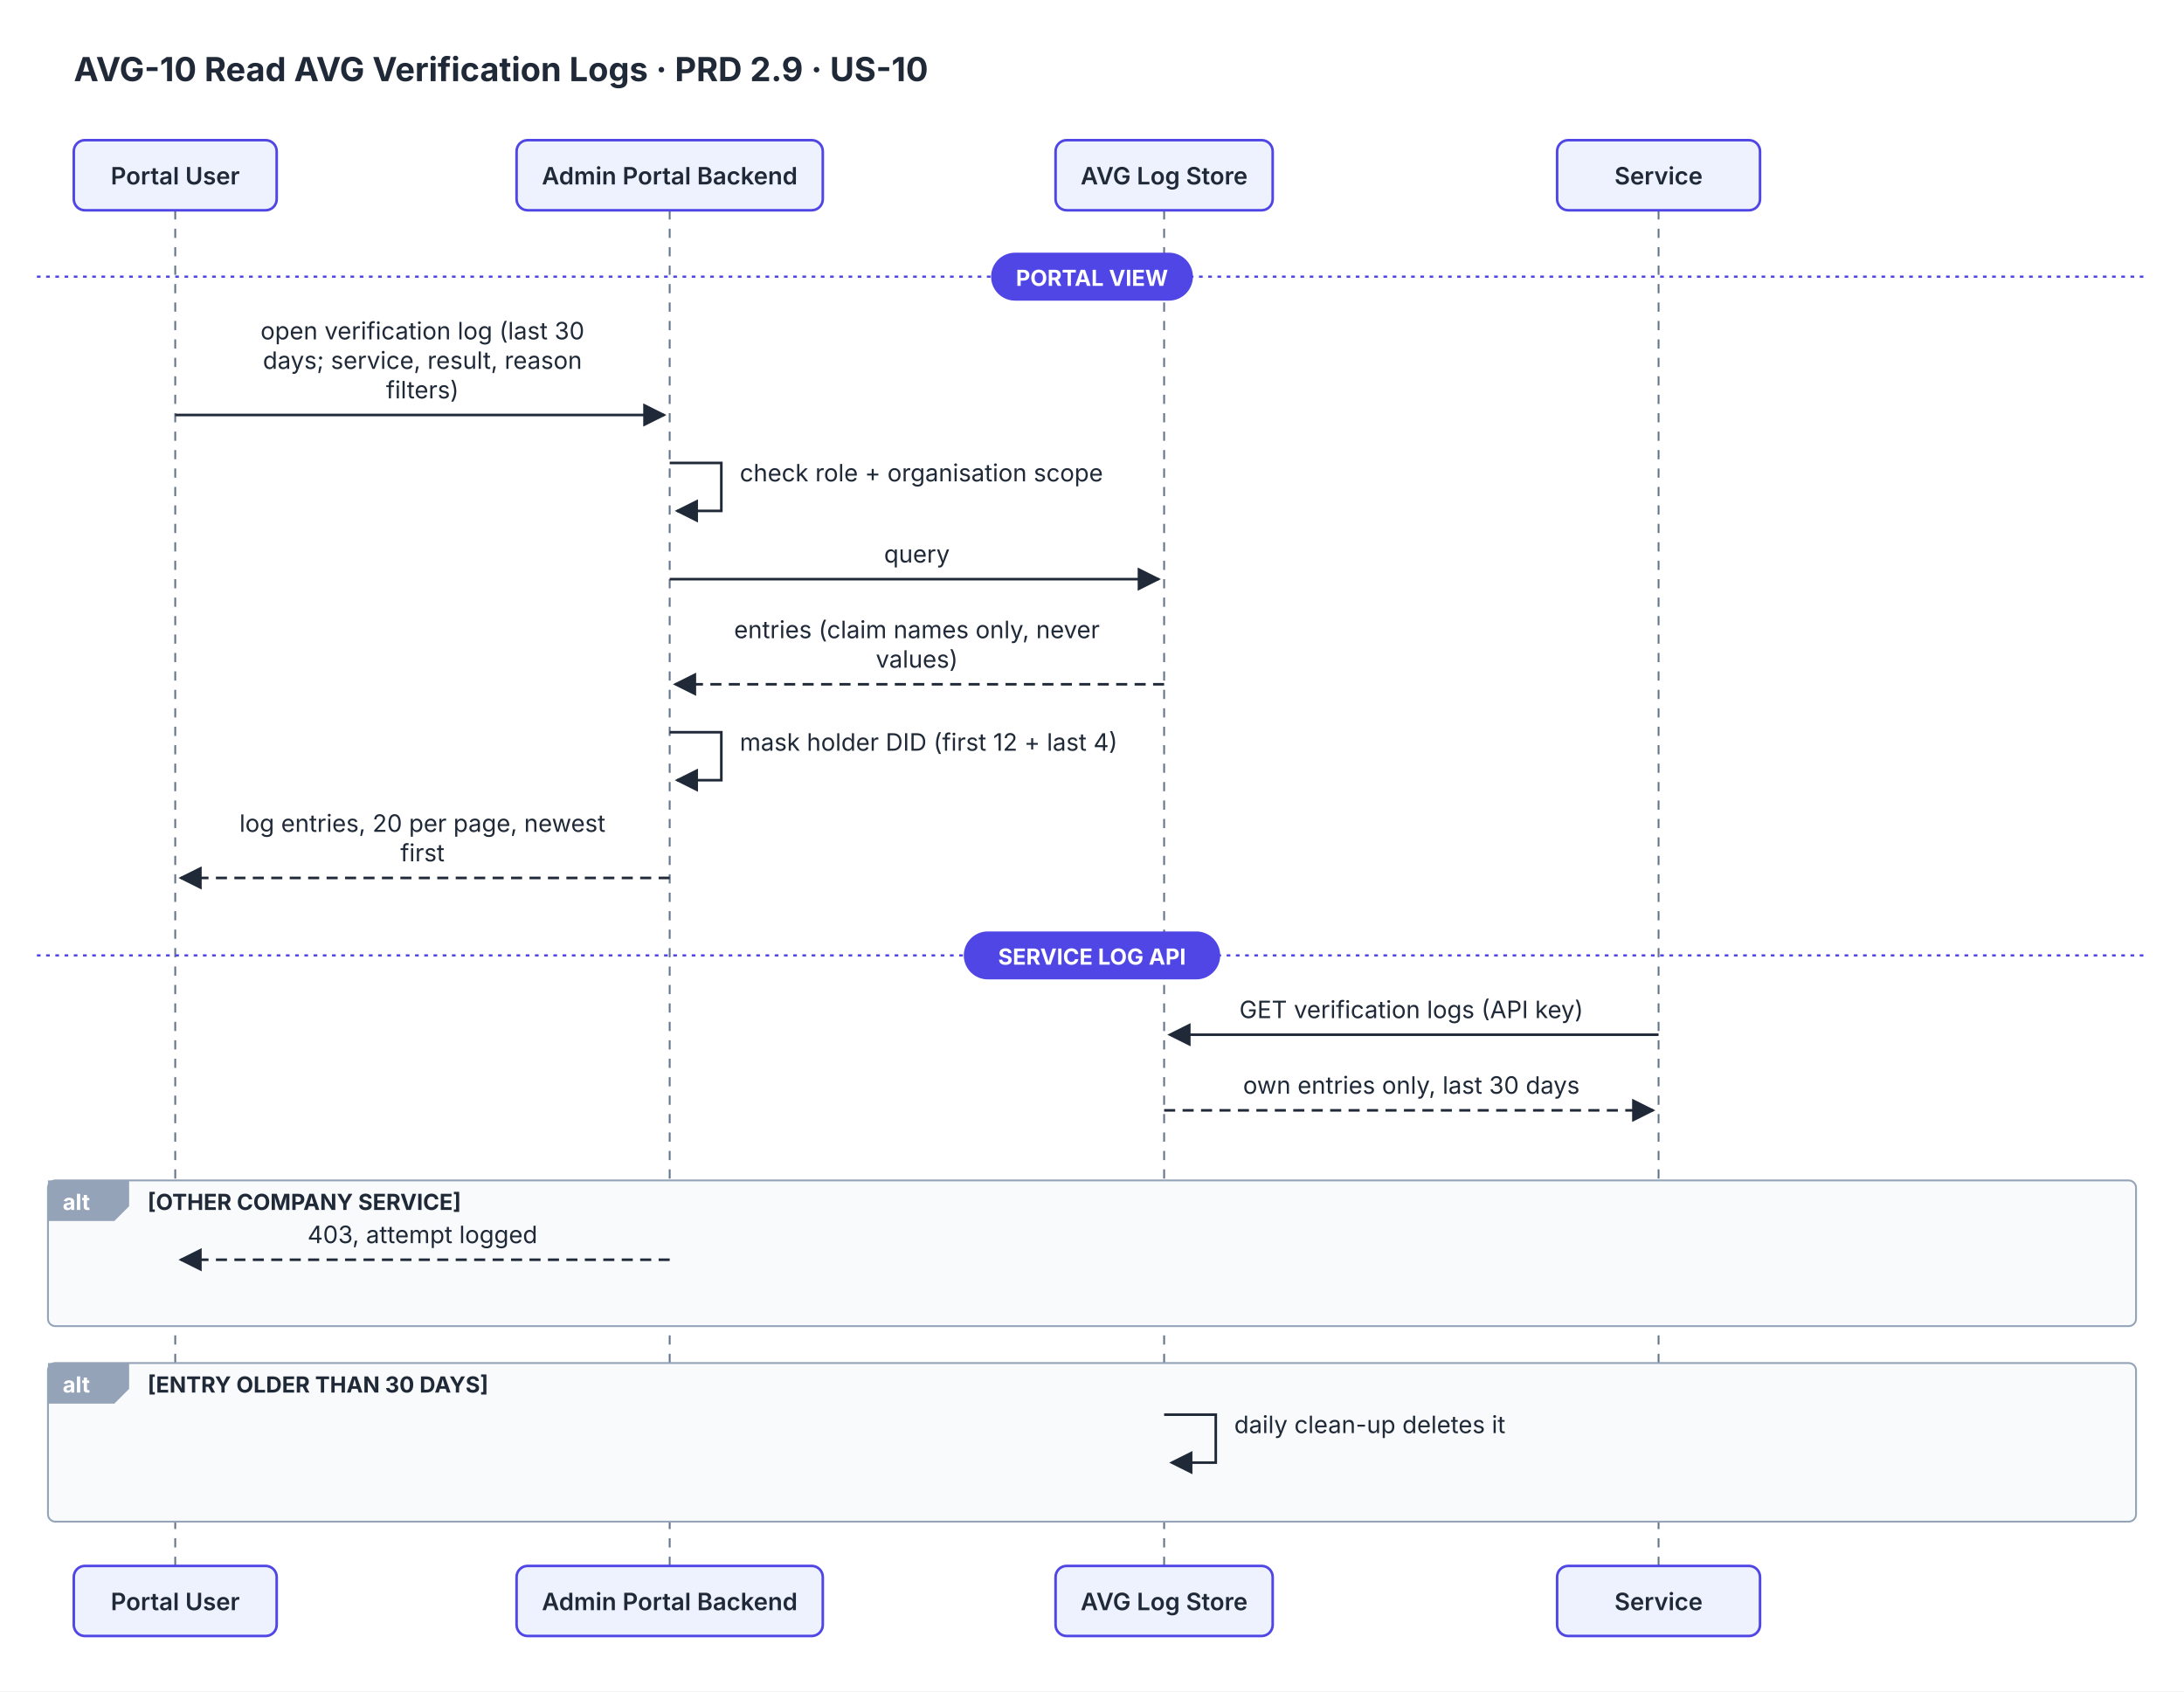
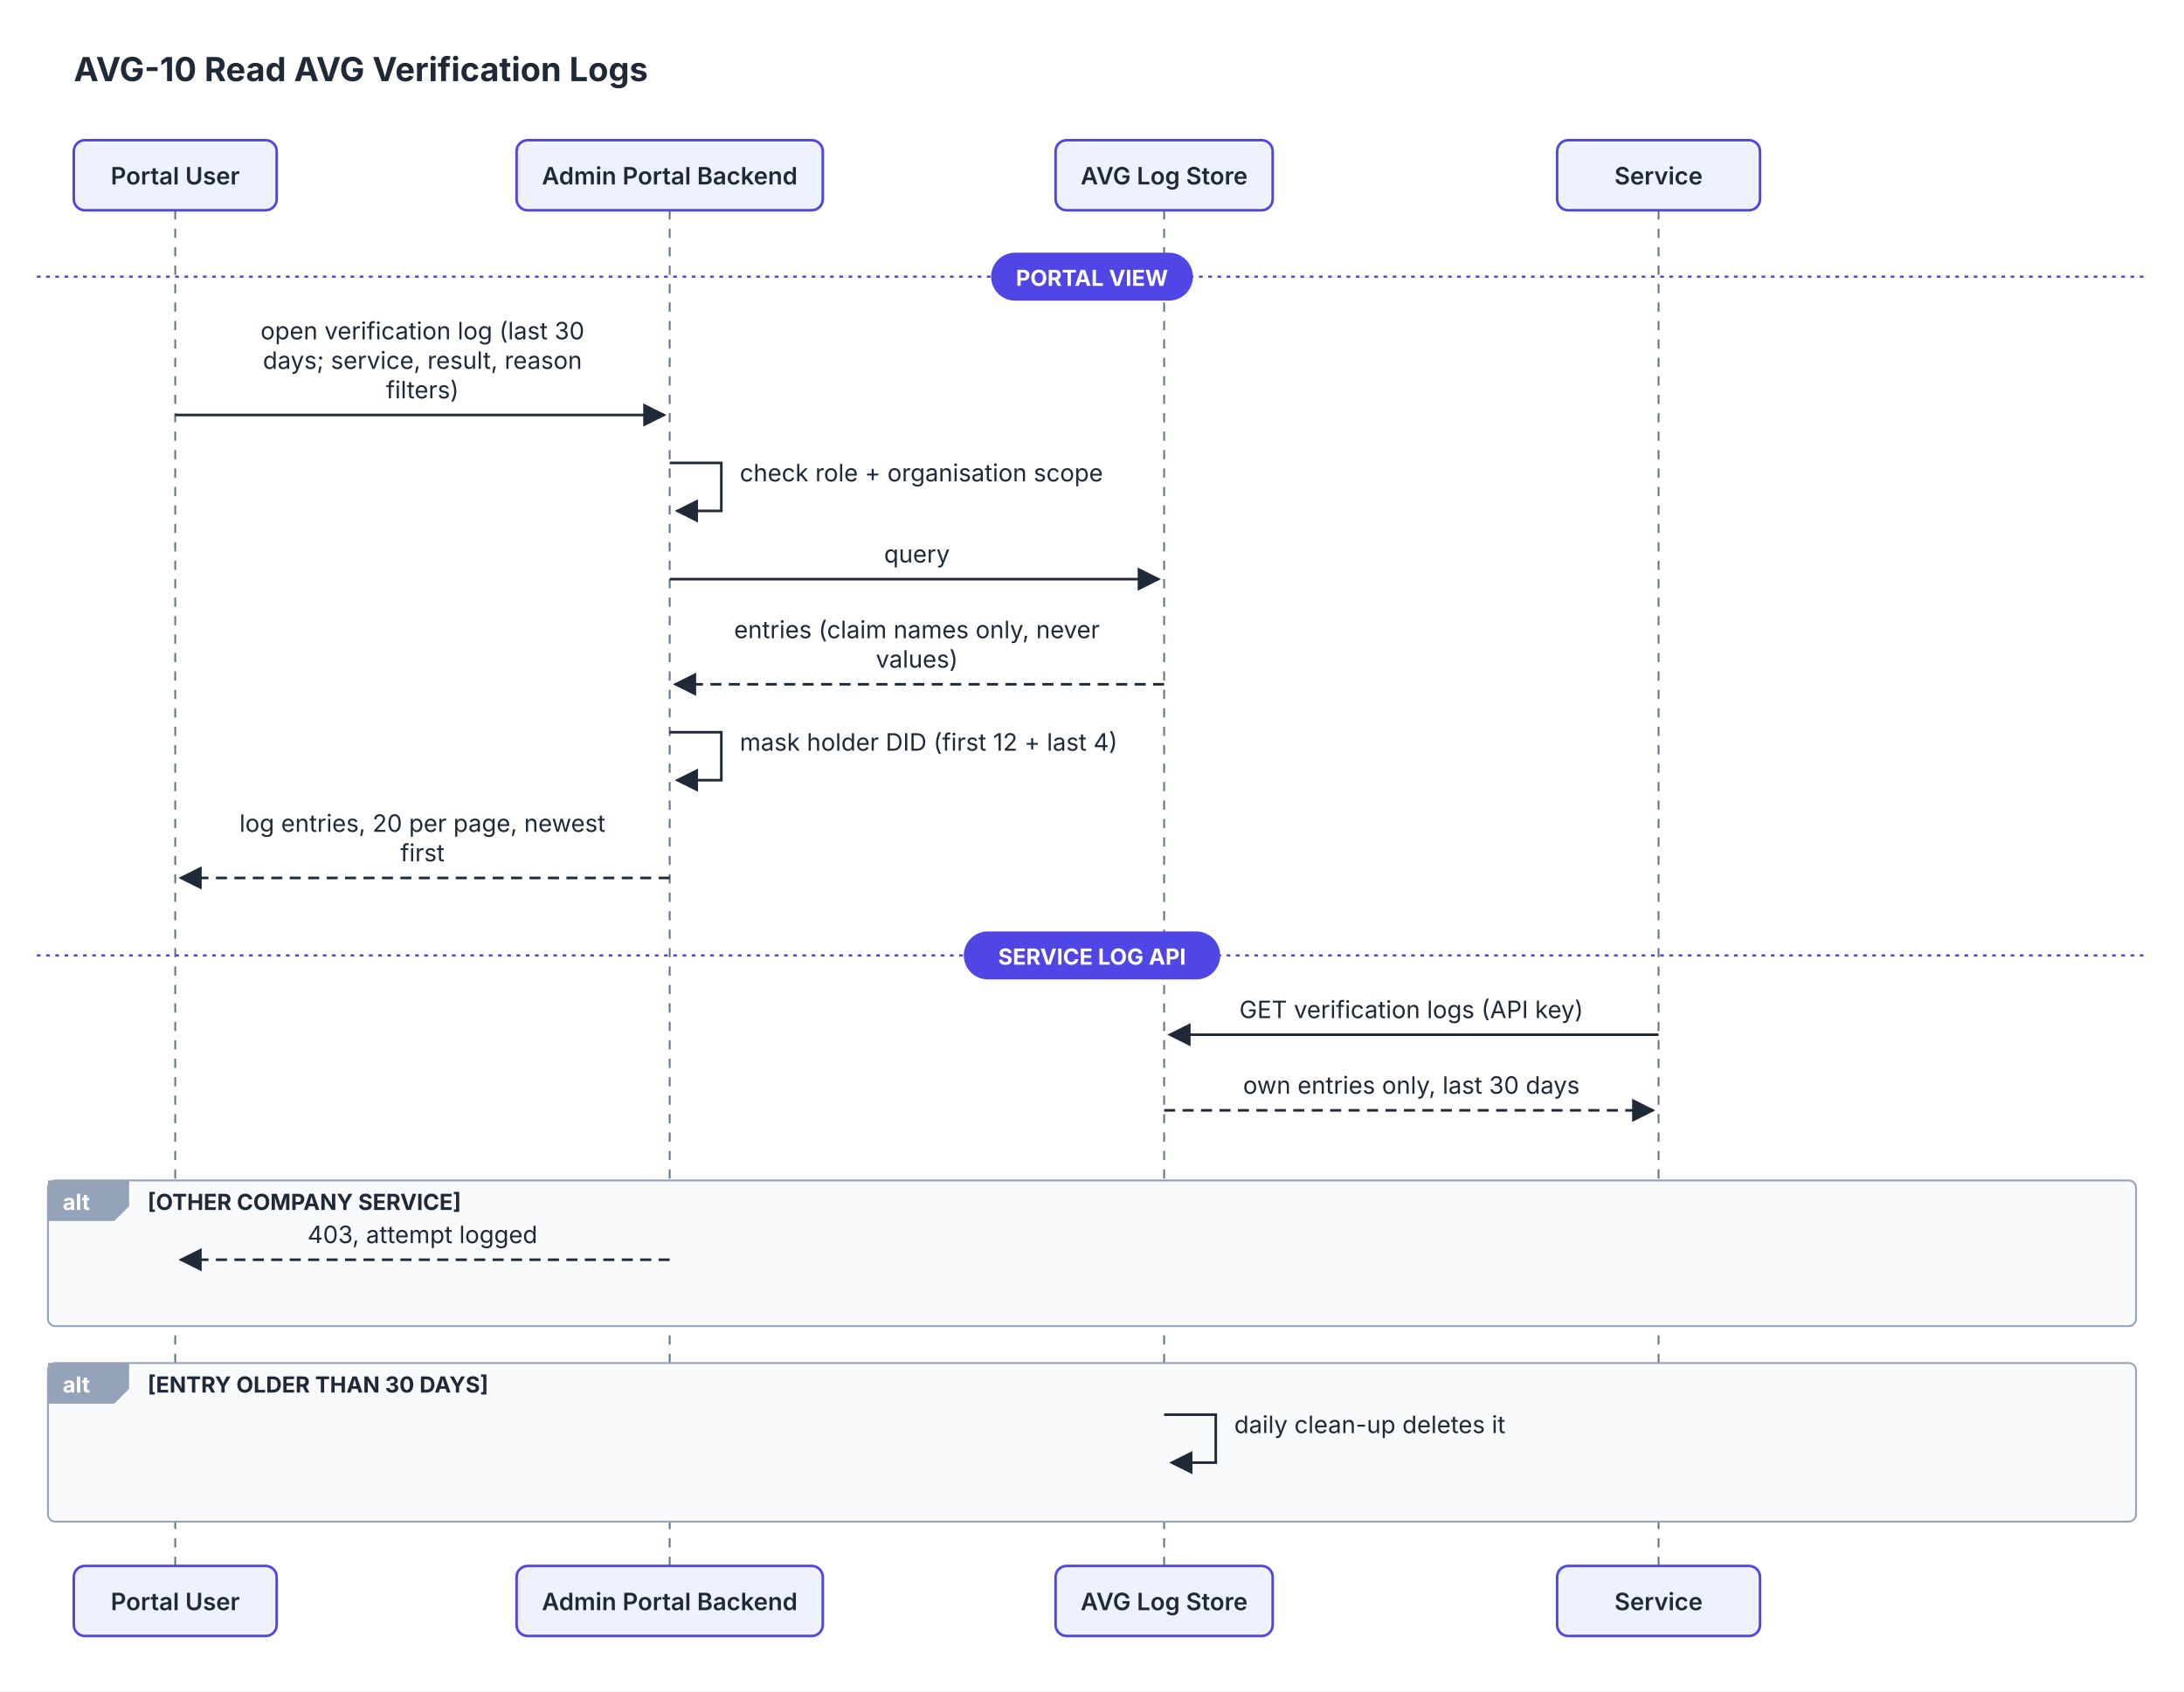
<svg xmlns="http://www.w3.org/2000/svg" width="1184" height="917" viewBox="0 0 1184 917" font-family="Inter, Segoe UI, Helvetica, Arial, sans-serif">
  <defs>
    <marker id="ah" viewBox="0 0 10 10" refX="9" refY="5" markerWidth="9" markerHeight="9" orient="auto-start-reverse">
      <path d="M0 0 L10 5 L0 10 z" fill="#1f2937" />
    </marker>
  </defs>
  <rect width="100%" height="100%" fill="#ffffff" />
  <line x1="95" y1="114" x2="95" y2="849" stroke="#64748b" stroke-width="1" stroke-dasharray="5 5" />
  <line x1="363.05" y1="114" x2="363.05" y2="849" stroke="#64748b" stroke-width="1" stroke-dasharray="5 5" />
  <line x1="631.1" y1="114" x2="631.1" y2="849" stroke="#64748b" stroke-width="1" stroke-dasharray="5 5" />
  <line x1="899.15" y1="114" x2="899.15" y2="849" stroke="#64748b" stroke-width="1" stroke-dasharray="5 5" />
  <rect x="26" y="739" width="1132" height="86" rx="4" fill="#f8fafc" stroke="#94a3b8" stroke-width="1" />
  <rect x="26" y="640" width="1132" height="79" rx="4" fill="#f8fafc" stroke="#94a3b8" stroke-width="1" />
  <line x1="20" y1="150" x2="1164" y2="150" stroke="#4f46e5" stroke-width="1.2" stroke-dasharray="2 3" />
  <rect x="537.3" y="137" width="109.4" height="26" rx="13" fill="#4f46e5" />
  <text x="592" y="155" font-size="12" font-weight="700" text-anchor="middle" fill="#ffffff">PORTAL VIEW</text>
  <text x="229.025" y="184" font-size="13" text-anchor="middle" fill="#1f2937">open verification log (last 30</text>
  <text x="229.025" y="200" font-size="13" text-anchor="middle" fill="#1f2937">days; service, result, reason</text>
  <text x="229.025" y="216" font-size="13" text-anchor="middle" fill="#1f2937">filters)</text>
  <line x1="95" y1="225" x2="360.05" y2="225" stroke="#1f2937" stroke-width="1.4" marker-end="url(#ah)" />
  <text x="401.05" y="261" font-size="13" fill="#1f2937">check role + organisation scope</text>
  <path d="M363.05 251 h28 v26 h-24" fill="none" stroke="#1f2937" stroke-width="1.4" marker-end="url(#ah)" />
  <text x="497.075" y="305" font-size="13" text-anchor="middle" fill="#1f2937">query</text>
  <line x1="363.05" y1="314" x2="628.1" y2="314" stroke="#1f2937" stroke-width="1.4" marker-end="url(#ah)" />
  <text x="497.075" y="346" font-size="13" text-anchor="middle" fill="#1f2937">entries (claim names only, never</text>
  <text x="497.075" y="362" font-size="13" text-anchor="middle" fill="#1f2937">values)</text>
  <line x1="631.1" y1="371" x2="366.05" y2="371" stroke="#1f2937" stroke-width="1.4" stroke-dasharray="6 4" marker-end="url(#ah)" />
  <text x="401.05" y="407" font-size="13" fill="#1f2937">mask holder DID (first 12 + last 4)</text>
  <path d="M363.05 397 h28 v26 h-24" fill="none" stroke="#1f2937" stroke-width="1.4" marker-end="url(#ah)" />
  <text x="229.025" y="451" font-size="13" text-anchor="middle" fill="#1f2937">log entries, 20 per page, newest</text>
  <text x="229.025" y="467" font-size="13" text-anchor="middle" fill="#1f2937">first</text>
  <line x1="363.05" y1="476" x2="98" y2="476" stroke="#1f2937" stroke-width="1.4" stroke-dasharray="6 4" marker-end="url(#ah)" />
  <line x1="20" y1="518" x2="1164" y2="518" stroke="#4f46e5" stroke-width="1.2" stroke-dasharray="2 3" />
  <rect x="522.5" y="505" width="139" height="26" rx="13" fill="#4f46e5" />
  <text x="592" y="523" font-size="12" font-weight="700" text-anchor="middle" fill="#ffffff">SERVICE LOG API</text>
  <text x="765.125" y="552" font-size="13" text-anchor="middle" fill="#1f2937">GET verification logs (API key)</text>
  <line x1="899.15" y1="561" x2="634.1" y2="561" stroke="#1f2937" stroke-width="1.4" marker-end="url(#ah)" />
  <text x="765.125" y="593" font-size="13" text-anchor="middle" fill="#1f2937">own entries only, last 30 days</text>
  <line x1="631.1" y1="602" x2="896.15" y2="602" stroke="#1f2937" stroke-width="1.4" stroke-dasharray="6 4" marker-end="url(#ah)" />
  <text x="229.025" y="674" font-size="13" text-anchor="middle" fill="#1f2937">403, attempt logged</text>
  <line x1="363.05" y1="683" x2="98" y2="683" stroke="#1f2937" stroke-width="1.4" stroke-dasharray="6 4" marker-end="url(#ah)" />
  <path d="M26 640 h44 v14 l-8 8 h-36 z" fill="#94a3b8" />
  <text x="34" y="656" font-size="12" font-weight="700" fill="#ffffff">alt</text>
  <text x="80" y="656" font-size="12" font-weight="700" fill="#1f2937">[OTHER COMPANY SERVICE]</text>
  <text x="669.1" y="777" font-size="13" fill="#1f2937">daily clean-up deletes it</text>
  <path d="M631.1 767 h28 v26 h-24" fill="none" stroke="#1f2937" stroke-width="1.4" marker-end="url(#ah)" />
  <path d="M26 739 h44 v14 l-8 8 h-36 z" fill="#94a3b8" />
  <text x="34" y="755" font-size="12" font-weight="700" fill="#ffffff">alt</text>
  <text x="80" y="755" font-size="12" font-weight="700" fill="#1f2937">[ENTRY OLDER THAN 30 DAYS]</text>
-   <text x="40" y="44" font-size="18" font-weight="700" fill="#1f2937">AVG-10 Read AVG Verification Logs · PRD 2.9 · US-10</text>
+   <text x="40" y="44" font-size="18" font-weight="700" fill="#1f2937">AVG-10 Read AVG Verification Logs</text>
  <rect x="40" y="76" width="110" height="38" rx="6" fill="#eef2ff" stroke="#4f46e5" stroke-width="1.4" />
  <text x="95" y="100" font-size="13" font-weight="600" text-anchor="middle" fill="#1f2937">Portal User</text>
  <rect x="280.05" y="76" width="166" height="38" rx="6" fill="#eef2ff" stroke="#4f46e5" stroke-width="1.4" />
  <text x="363.05" y="100" font-size="13" font-weight="600" text-anchor="middle" fill="#1f2937">Admin Portal Backend</text>
  <rect x="572.25" y="76" width="117.7" height="38" rx="6" fill="#eef2ff" stroke="#4f46e5" stroke-width="1.4" />
  <text x="631.1" y="100" font-size="13" font-weight="600" text-anchor="middle" fill="#1f2937">AVG Log Store</text>
  <rect x="844.15" y="76" width="110" height="38" rx="6" fill="#eef2ff" stroke="#4f46e5" stroke-width="1.4" />
  <text x="899.15" y="100" font-size="13" font-weight="600" text-anchor="middle" fill="#1f2937">Service</text>
  <rect x="40" y="849" width="110" height="38" rx="6" fill="#eef2ff" stroke="#4f46e5" stroke-width="1.4" />
  <text x="95" y="873" font-size="13" font-weight="600" text-anchor="middle" fill="#1f2937">Portal User</text>
  <rect x="280.05" y="849" width="166" height="38" rx="6" fill="#eef2ff" stroke="#4f46e5" stroke-width="1.4" />
  <text x="363.05" y="873" font-size="13" font-weight="600" text-anchor="middle" fill="#1f2937">Admin Portal Backend</text>
  <rect x="572.25" y="849" width="117.7" height="38" rx="6" fill="#eef2ff" stroke="#4f46e5" stroke-width="1.4" />
  <text x="631.1" y="873" font-size="13" font-weight="600" text-anchor="middle" fill="#1f2937">AVG Log Store</text>
  <rect x="844.15" y="849" width="110" height="38" rx="6" fill="#eef2ff" stroke="#4f46e5" stroke-width="1.4" />
  <text x="899.15" y="873" font-size="13" font-weight="600" text-anchor="middle" fill="#1f2937">Service</text>
</svg>
